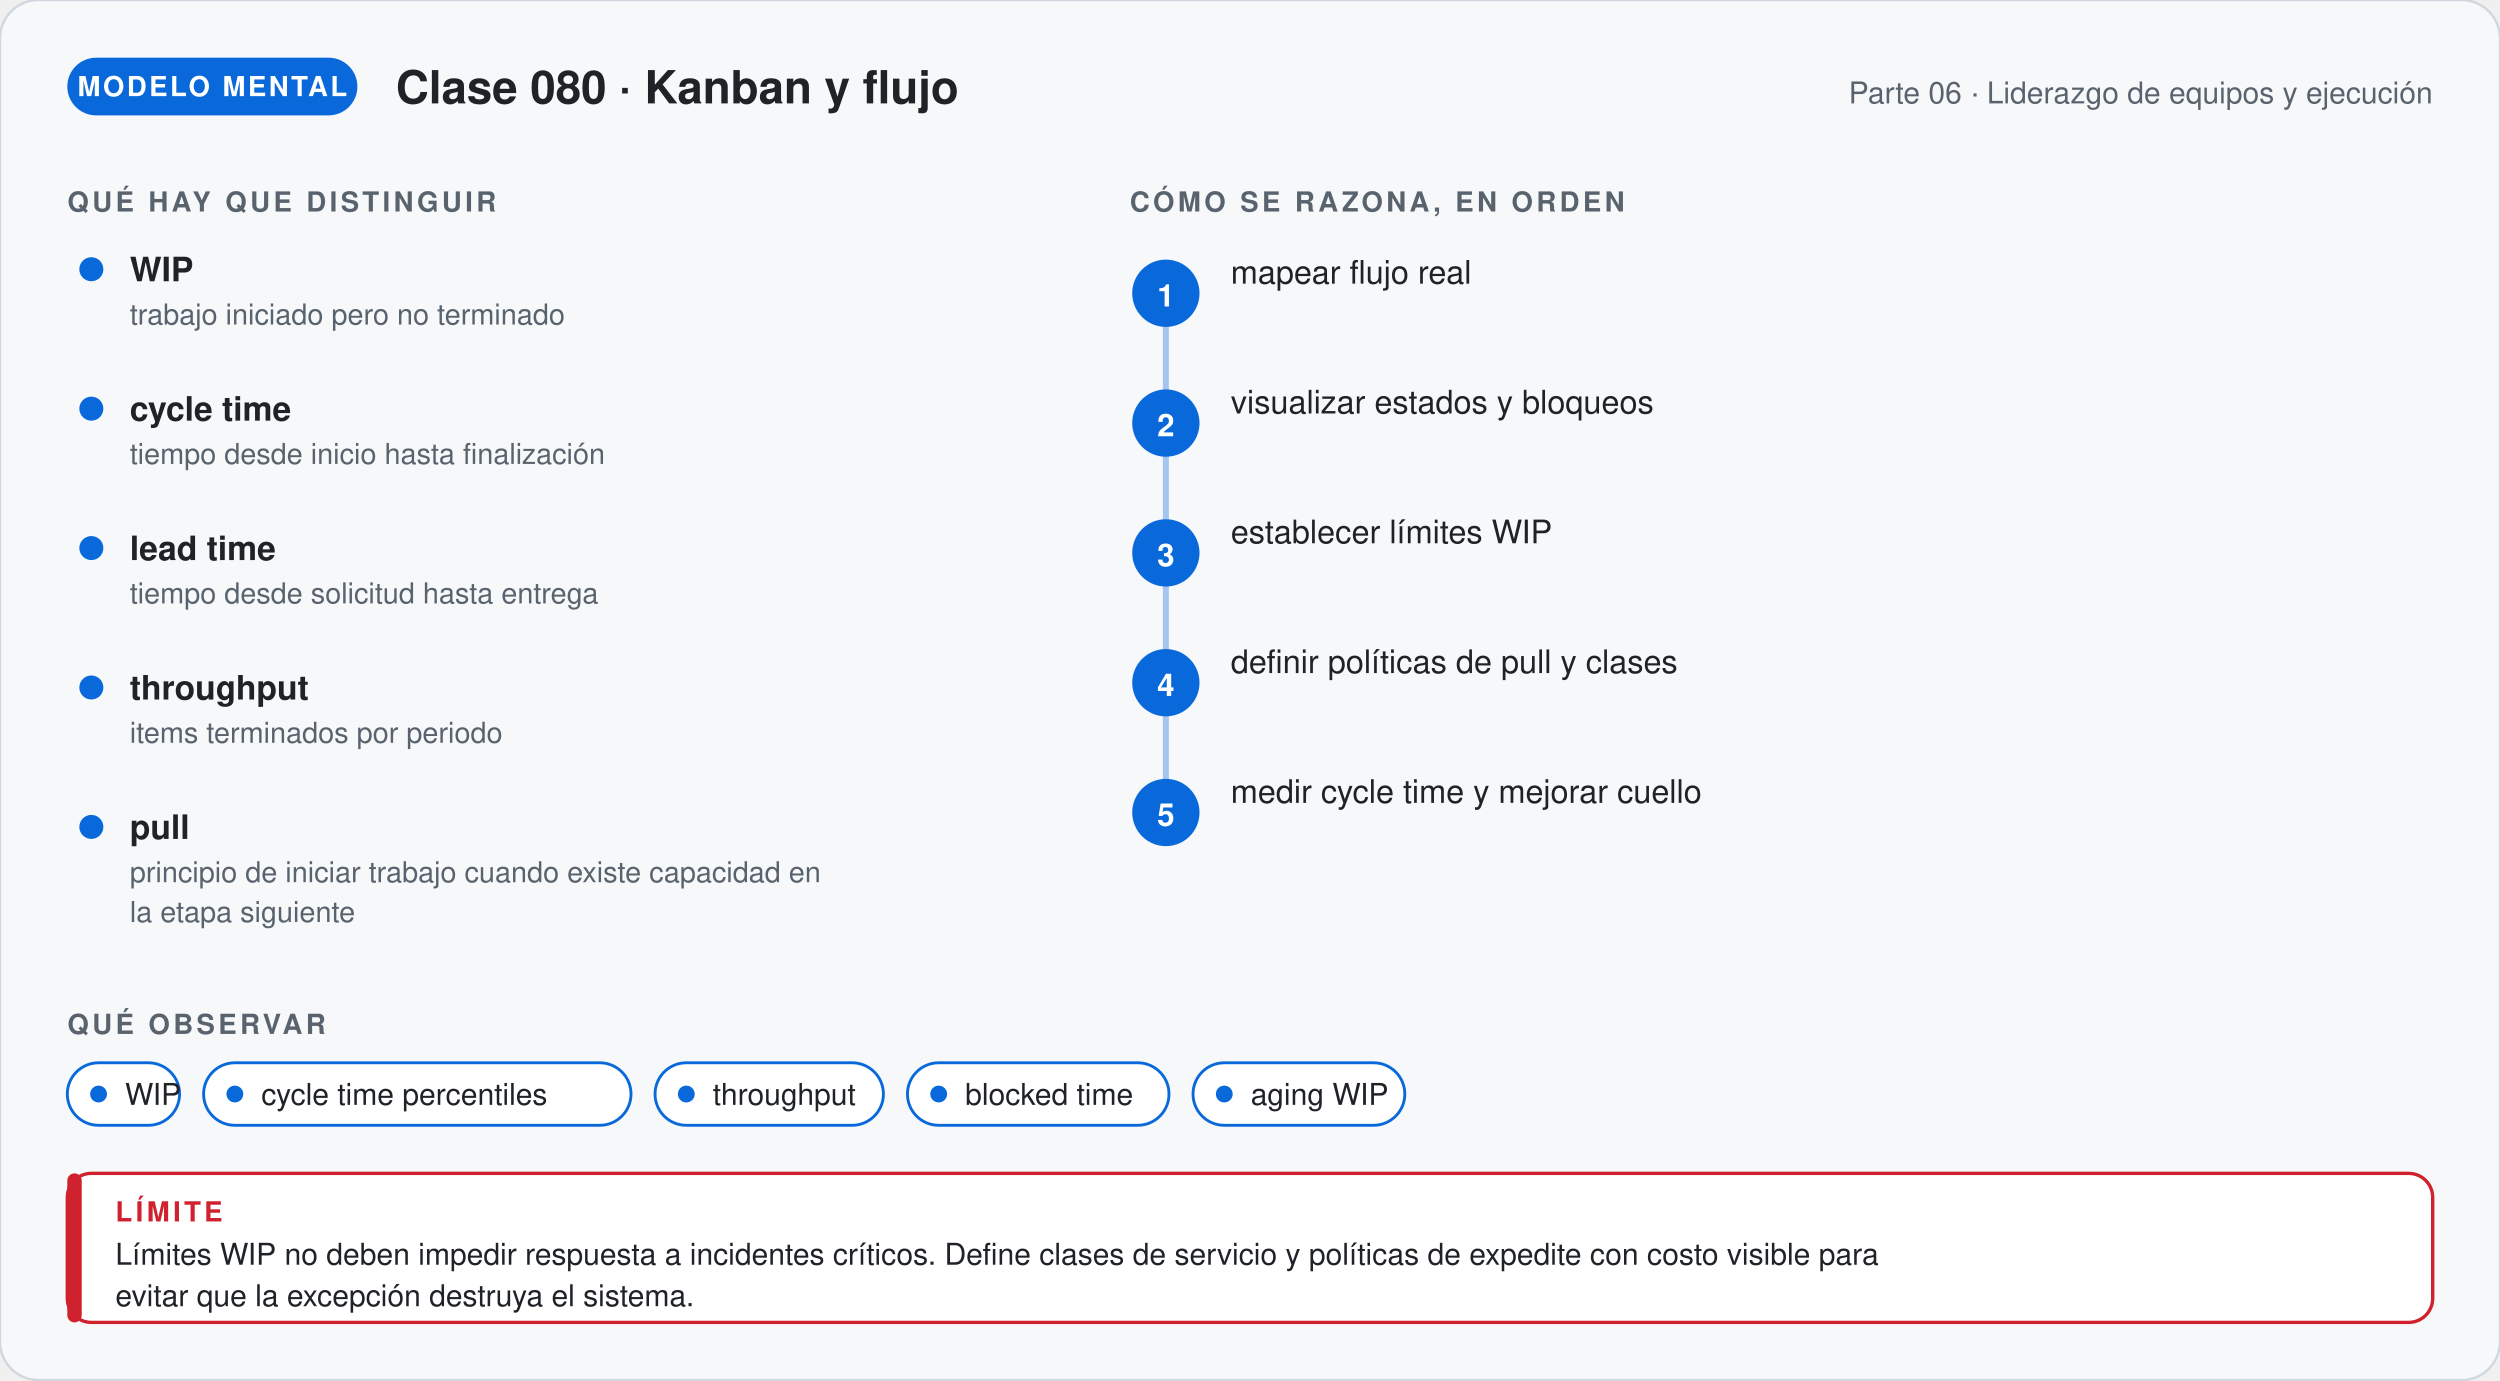
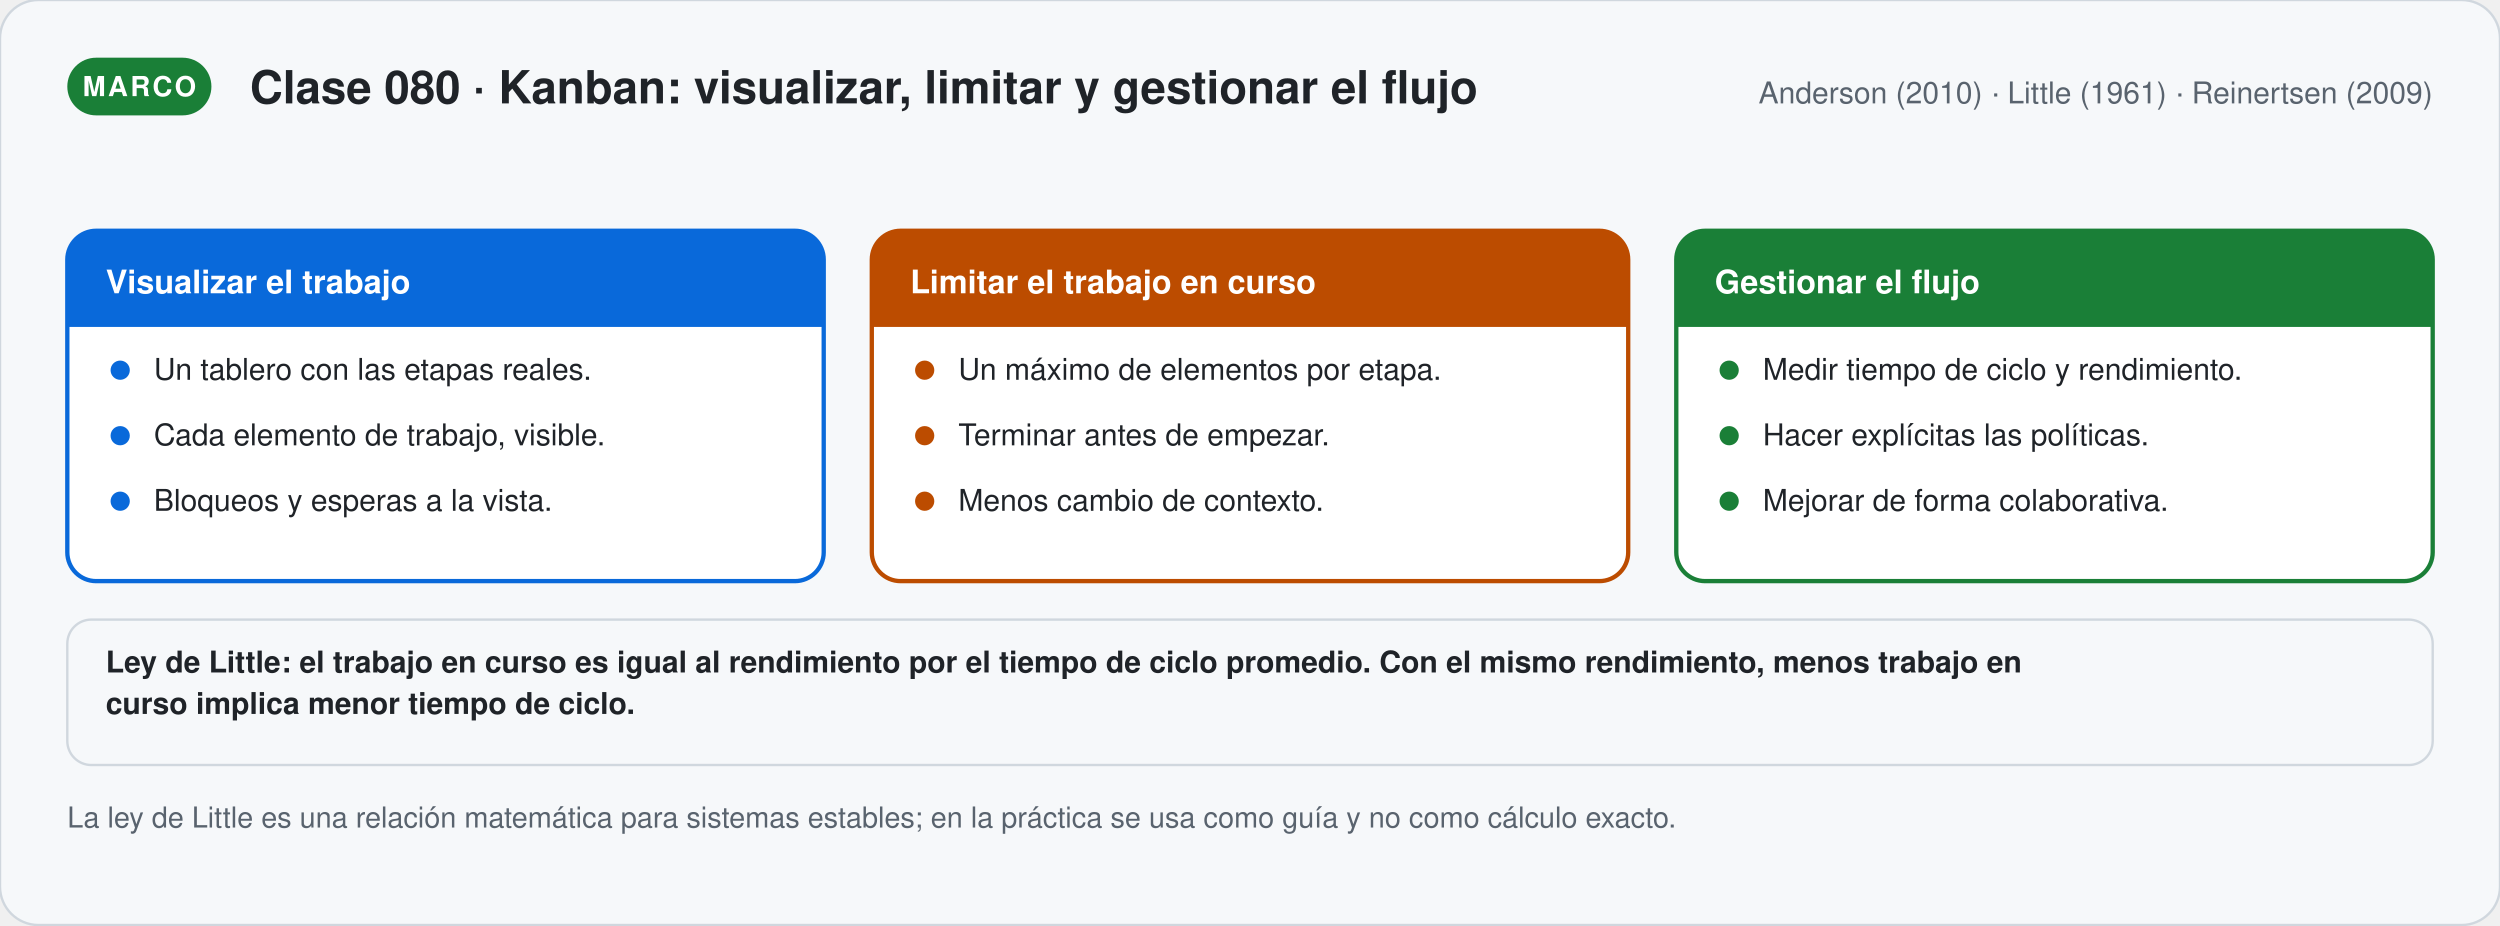
- <svg xmlns="http://www.w3.org/2000/svg" viewBox="0 0 1040 574.12" width="1040" role="img" aria-labelledby="t-g80 d-g80" font-family="'Segoe UI', 'Helvetica Neue', Helvetica, Arial, sans-serif">
+ <svg xmlns="http://www.w3.org/2000/svg" viewBox="0 0 1040 384.81" width="1040" role="img" aria-labelledby="t-s80 d-s80" font-family="'Segoe UI', 'Helvetica Neue', Helvetica, Arial, sans-serif">
  <defs>
-     <marker id="p-g80" viewBox="0 0 10 10" refX="8" refY="5" markerWidth="7" markerHeight="7" orient="auto">
+     <marker id="p-s80" viewBox="0 0 10 10" refX="8" refY="5" markerWidth="7" markerHeight="7" orient="auto">
      <path d="M1,1 L9,5 L1,9 Z" fill="#59636e" />
    </marker>
  </defs>
-   <rect width="1040" height="574.12" rx="16" fill="#f6f8fa" stroke="#d0d7de" />
-   <rect x="28" y="24" width="120.67" height="24" rx="12" fill="#0969da" />
-   <text x="88.335" y="40" font-size="11.5" font-weight="700" fill="#ffffff" text-anchor="middle" letter-spacing="1">MODELO MENTAL</text>
-   <text x="164.67" y="43" font-size="19" font-weight="700" fill="#1f2328" text-anchor="start">Clase 080 · Kanban y flujo</text>
-   <text x="1012" y="43" font-size="12.5" font-weight="400" fill="#59636e" text-anchor="end">Parte 06 · Liderazgo de equipos y ejecución</text>
-   <text x="28" y="88" font-size="11.5" font-weight="700" fill="#59636e" text-anchor="start" letter-spacing="1.4">QUÉ HAY QUE DISTINGUIR</text>
-   <circle cx="38" cy="112" r="5" fill="#0969da" />
-   <text x="54" y="117" font-size="14" font-weight="700" fill="#1f2328" text-anchor="start">WIP</text>
-   <text x="54" y="135" font-size="12" font-weight="400" fill="#59636e" text-anchor="start">trabajo iniciado pero no terminado</text>
-   <circle cx="38" cy="170" r="5" fill="#0969da" />
-   <text x="54" y="175" font-size="14" font-weight="700" fill="#1f2328" text-anchor="start">cycle time</text>
-   <text x="54" y="193" font-size="12" font-weight="400" fill="#59636e" text-anchor="start">tiempo desde inicio hasta finalización</text>
-   <circle cx="38" cy="228" r="5" fill="#0969da" />
-   <text x="54" y="233" font-size="14" font-weight="700" fill="#1f2328" text-anchor="start">lead time</text>
-   <text x="54" y="251" font-size="12" font-weight="400" fill="#59636e" text-anchor="start">tiempo desde solicitud hasta entrega</text>
-   <circle cx="38" cy="286" r="5" fill="#0969da" />
-   <text x="54" y="291" font-size="14" font-weight="700" fill="#1f2328" text-anchor="start">throughput</text>
-   <text x="54" y="309" font-size="12" font-weight="400" fill="#59636e" text-anchor="start">items terminados por periodo</text>
-   <circle cx="38" cy="344" r="5" fill="#0969da" />
-   <text x="54" y="349" font-size="14" font-weight="700" fill="#1f2328" text-anchor="start">pull</text>
-   <text x="54" y="367" font-size="12" font-weight="400" fill="#59636e" text-anchor="start">principio de iniciar trabajo cuando existe capacidad en</text>
-   <text x="54" y="383.56" font-size="12" font-weight="400" fill="#59636e" text-anchor="start">la etapa siguiente</text>
-   <text x="470" y="88" font-size="11.5" font-weight="700" fill="#59636e" text-anchor="start" letter-spacing="1.4">CÓMO SE RAZONA, EN ORDEN</text>
-   <path d="M485,122 V338" stroke="#0969da" stroke-width="2.5" stroke-opacity="0.35" />
-   <circle cx="485" cy="122" r="14" fill="#0969da" />
-   <text x="485" y="127.5" font-size="13" font-weight="700" fill="#ffffff" text-anchor="middle">1</text>
-   <text x="512" y="118" font-size="13.5" font-weight="500" fill="#1f2328" text-anchor="start">mapear flujo real</text>
-   <circle cx="485" cy="176" r="14" fill="#0969da" />
-   <text x="485" y="181.5" font-size="13" font-weight="700" fill="#ffffff" text-anchor="middle">2</text>
-   <text x="512" y="172" font-size="13.5" font-weight="500" fill="#1f2328" text-anchor="start">visualizar estados y bloqueos</text>
-   <circle cx="485" cy="230" r="14" fill="#0969da" />
-   <text x="485" y="235.5" font-size="13" font-weight="700" fill="#ffffff" text-anchor="middle">3</text>
-   <text x="512" y="226" font-size="13.5" font-weight="500" fill="#1f2328" text-anchor="start">establecer límites WIP</text>
-   <circle cx="485" cy="284" r="14" fill="#0969da" />
-   <text x="485" y="289.5" font-size="13" font-weight="700" fill="#ffffff" text-anchor="middle">4</text>
-   <text x="512" y="280" font-size="13.5" font-weight="500" fill="#1f2328" text-anchor="start">definir políticas de pull y clases</text>
-   <circle cx="485" cy="338" r="14" fill="#0969da" />
-   <text x="485" y="343.5" font-size="13" font-weight="700" fill="#ffffff" text-anchor="middle">5</text>
-   <text x="512" y="334" font-size="13.5" font-weight="500" fill="#1f2328" text-anchor="start">medir cycle time y mejorar cuello</text>
-   <text x="28" y="430.12" font-size="11.5" font-weight="700" fill="#59636e" text-anchor="start" letter-spacing="1.4">QUÉ OBSERVAR</text>
-   <rect x="28" y="442.12" width="46.7" height="26" rx="13" fill="#ffffff" stroke="#0969da" stroke-width="1.2" />
-   <circle cx="41" cy="455.12" r="3.5" fill="#0969da" />
-   <text x="52" y="459.62" font-size="12.5" font-weight="400" fill="#1f2328" text-anchor="start">WIP</text>
-   <rect x="84.7" y="442.12" width="177.8" height="26" rx="13" fill="#ffffff" stroke="#0969da" stroke-width="1.2" />
-   <circle cx="97.7" cy="455.12" r="3.5" fill="#0969da" />
-   <text x="108.7" y="459.62" font-size="12.5" font-weight="400" fill="#1f2328" text-anchor="start">cycle time percentiles</text>
-   <rect x="272.5" y="442.12" width="95" height="26" rx="13" fill="#ffffff" stroke="#0969da" stroke-width="1.2" />
-   <circle cx="285.5" cy="455.12" r="3.5" fill="#0969da" />
-   <text x="296.5" y="459.62" font-size="12.5" font-weight="400" fill="#1f2328" text-anchor="start">throughput</text>
-   <rect x="377.5" y="442.12" width="108.8" height="26" rx="13" fill="#ffffff" stroke="#0969da" stroke-width="1.2" />
-   <circle cx="390.5" cy="455.12" r="3.5" fill="#0969da" />
-   <text x="401.5" y="459.62" font-size="12.5" font-weight="400" fill="#1f2328" text-anchor="start">blocked time</text>
-   <rect x="496.3" y="442.12" width="88.1" height="26" rx="13" fill="#ffffff" stroke="#0969da" stroke-width="1.2" />
-   <circle cx="509.3" cy="455.12" r="3.5" fill="#0969da" />
-   <text x="520.3" y="459.62" font-size="12.5" font-weight="400" fill="#1f2328" text-anchor="start">aging WIP</text>
-   <rect x="28" y="488.12" width="984" height="62" rx="10" fill="#ffffff" stroke="#cf222e" stroke-width="1.4" />
-   <rect x="28" y="488.12" width="6" height="62" rx="3" fill="#cf222e" />
-   <text x="48" y="508.12" font-size="11.5" font-weight="700" fill="#cf222e" text-anchor="start" letter-spacing="1.4">LÍMITE</text>
-   <text x="48" y="526.12" font-size="12.5" font-weight="400" fill="#1f2328" text-anchor="start">Límites WIP no deben impedir respuesta a incidentes críticos. Define clases de servicio y políticas de expedite con costo visible para</text>
-   <text x="48" y="543.37" font-size="12.5" font-weight="400" fill="#1f2328" text-anchor="start">evitar que la excepción destruya el sistema.</text>
+   <rect width="1040" height="384.81" rx="16" fill="#f6f8fa" stroke="#d0d7de" />
+   <rect x="28" y="24" width="59.95" height="24" rx="12" fill="#1a7f37" />
+   <text x="57.975" y="40" font-size="11.5" font-weight="700" fill="#ffffff" text-anchor="middle" letter-spacing="1">MARCO</text>
+   <text x="103.95" y="43" font-size="19" font-weight="700" fill="#1f2328" text-anchor="start">Clase 080 · Kanban: visualizar, limitar y gestionar el flujo</text>
+   <text x="1012" y="43" font-size="12.5" font-weight="400" fill="#59636e" text-anchor="end">Anderson (2010) · Little (1961) · Reinertsen (2009)</text>
+   <rect x="28" y="96" width="314.667" height="145.75" rx="12" fill="#ffffff" stroke="#0969da" stroke-width="1.8" />
+   <path d="M28.0,136 V108 a12,12 0 0 1 12,-12 H330.667 a12,12 0 0 1 12,12 V136 Z" fill="#0969da" />
+   <text x="44" y="122" font-size="13.5" font-weight="800" fill="#ffffff" text-anchor="start">Visualizar el trabajo</text>
+   <circle cx="50.0" cy="154" r="4" fill="#0969da" />
+   <text x="64" y="158" font-size="12.5" font-weight="400" fill="#1f2328" text-anchor="start">Un tablero con las etapas reales.</text>
+   <circle cx="50.0" cy="181.25" r="4" fill="#0969da" />
+   <text x="64" y="185.25" font-size="12.5" font-weight="400" fill="#1f2328" text-anchor="start">Cada elemento de trabajo, visible.</text>
+   <circle cx="50.0" cy="208.5" r="4" fill="#0969da" />
+   <text x="64" y="212.5" font-size="12.5" font-weight="400" fill="#1f2328" text-anchor="start">Bloqueos y esperas a la vista.</text>
+   <rect x="362.667" y="96" width="314.667" height="145.75" rx="12" fill="#ffffff" stroke="#bc4c00" stroke-width="1.8" />
+   <path d="M362.667,136 V108 a12,12 0 0 1 12,-12 H665.333 a12,12 0 0 1 12,12 V136 Z" fill="#bc4c00" />
+   <text x="378.667" y="122" font-size="13.5" font-weight="800" fill="#ffffff" text-anchor="start">Limitar el trabajo en curso</text>
+   <circle cx="384.667" cy="154" r="4" fill="#bc4c00" />
+   <text x="398.667" y="158" font-size="12.5" font-weight="400" fill="#1f2328" text-anchor="start">Un máximo de elementos por etapa.</text>
+   <circle cx="384.667" cy="181.25" r="4" fill="#bc4c00" />
+   <text x="398.667" y="185.25" font-size="12.5" font-weight="400" fill="#1f2328" text-anchor="start">Terminar antes de empezar.</text>
+   <circle cx="384.667" cy="208.5" r="4" fill="#bc4c00" />
+   <text x="398.667" y="212.5" font-size="12.5" font-weight="400" fill="#1f2328" text-anchor="start">Menos cambio de contexto.</text>
+   <rect x="697.333" y="96" width="314.667" height="145.75" rx="12" fill="#ffffff" stroke="#1a7f37" stroke-width="1.8" />
+   <path d="M697.333,136 V108 a12,12 0 0 1 12,-12 H1000.0 a12,12 0 0 1 12,12 V136 Z" fill="#1a7f37" />
+   <text x="713.333" y="122" font-size="13.5" font-weight="800" fill="#ffffff" text-anchor="start">Gestionar el flujo</text>
+   <circle cx="719.333" cy="154" r="4" fill="#1a7f37" />
+   <text x="733.333" y="158" font-size="12.5" font-weight="400" fill="#1f2328" text-anchor="start">Medir tiempo de ciclo y rendimiento.</text>
+   <circle cx="719.333" cy="181.25" r="4" fill="#1a7f37" />
+   <text x="733.333" y="185.25" font-size="12.5" font-weight="400" fill="#1f2328" text-anchor="start">Hacer explícitas las políticas.</text>
+   <circle cx="719.333" cy="208.5" r="4" fill="#1a7f37" />
+   <text x="733.333" y="212.5" font-size="12.5" font-weight="400" fill="#1f2328" text-anchor="start">Mejorar de forma colaborativa.</text>
+   <rect x="28" y="257.75" width="984" height="60.5" rx="10" fill="#f6f8fa" stroke="#d0d7de" stroke-width="1" />
+   <text x="44" y="279.75" font-size="12.5" font-weight="600" fill="#1f2328" text-anchor="start">Ley de Little: el trabajo en curso es igual al rendimiento por el tiempo de ciclo promedio. Con el mismo rendimiento, menos trabajo en</text>
+   <text x="44" y="297" font-size="12.5" font-weight="600" fill="#1f2328" text-anchor="start">curso implica menor tiempo de ciclo.</text>
+   <text x="28" y="344.25" font-size="12" font-weight="400" fill="#59636e" text-anchor="start">La ley de Little es una relación matemática para sistemas estables; en la práctica se usa como guía y no como cálculo exacto.</text>
</svg>
